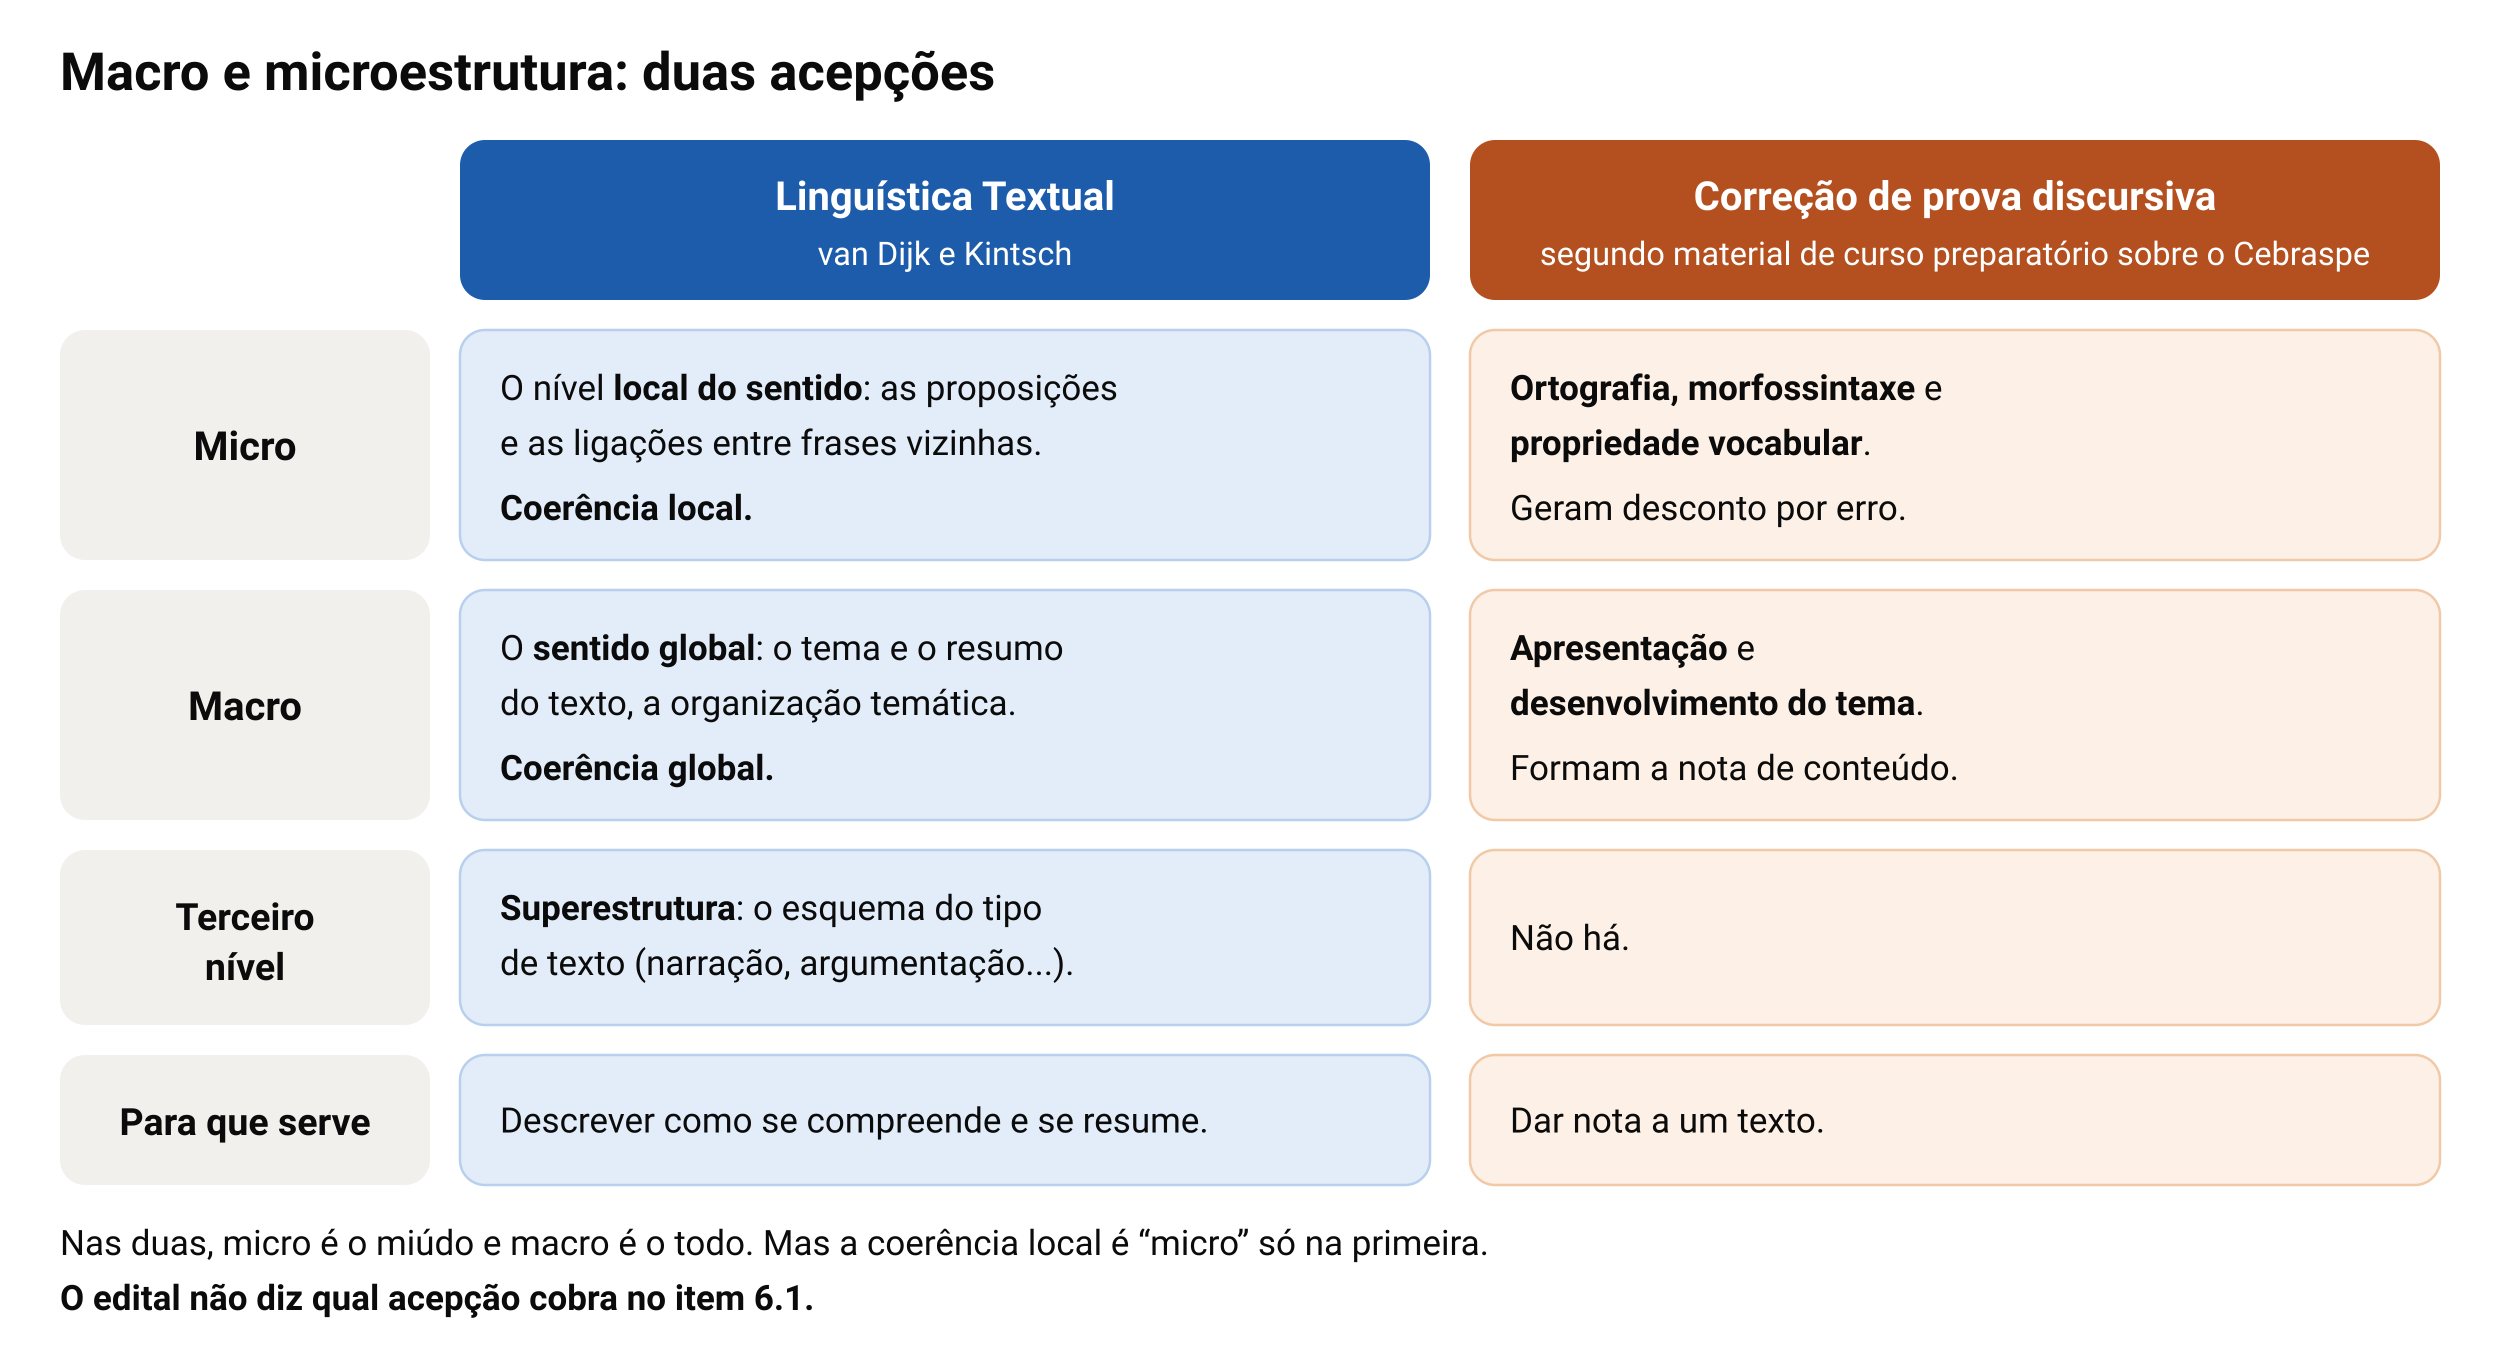
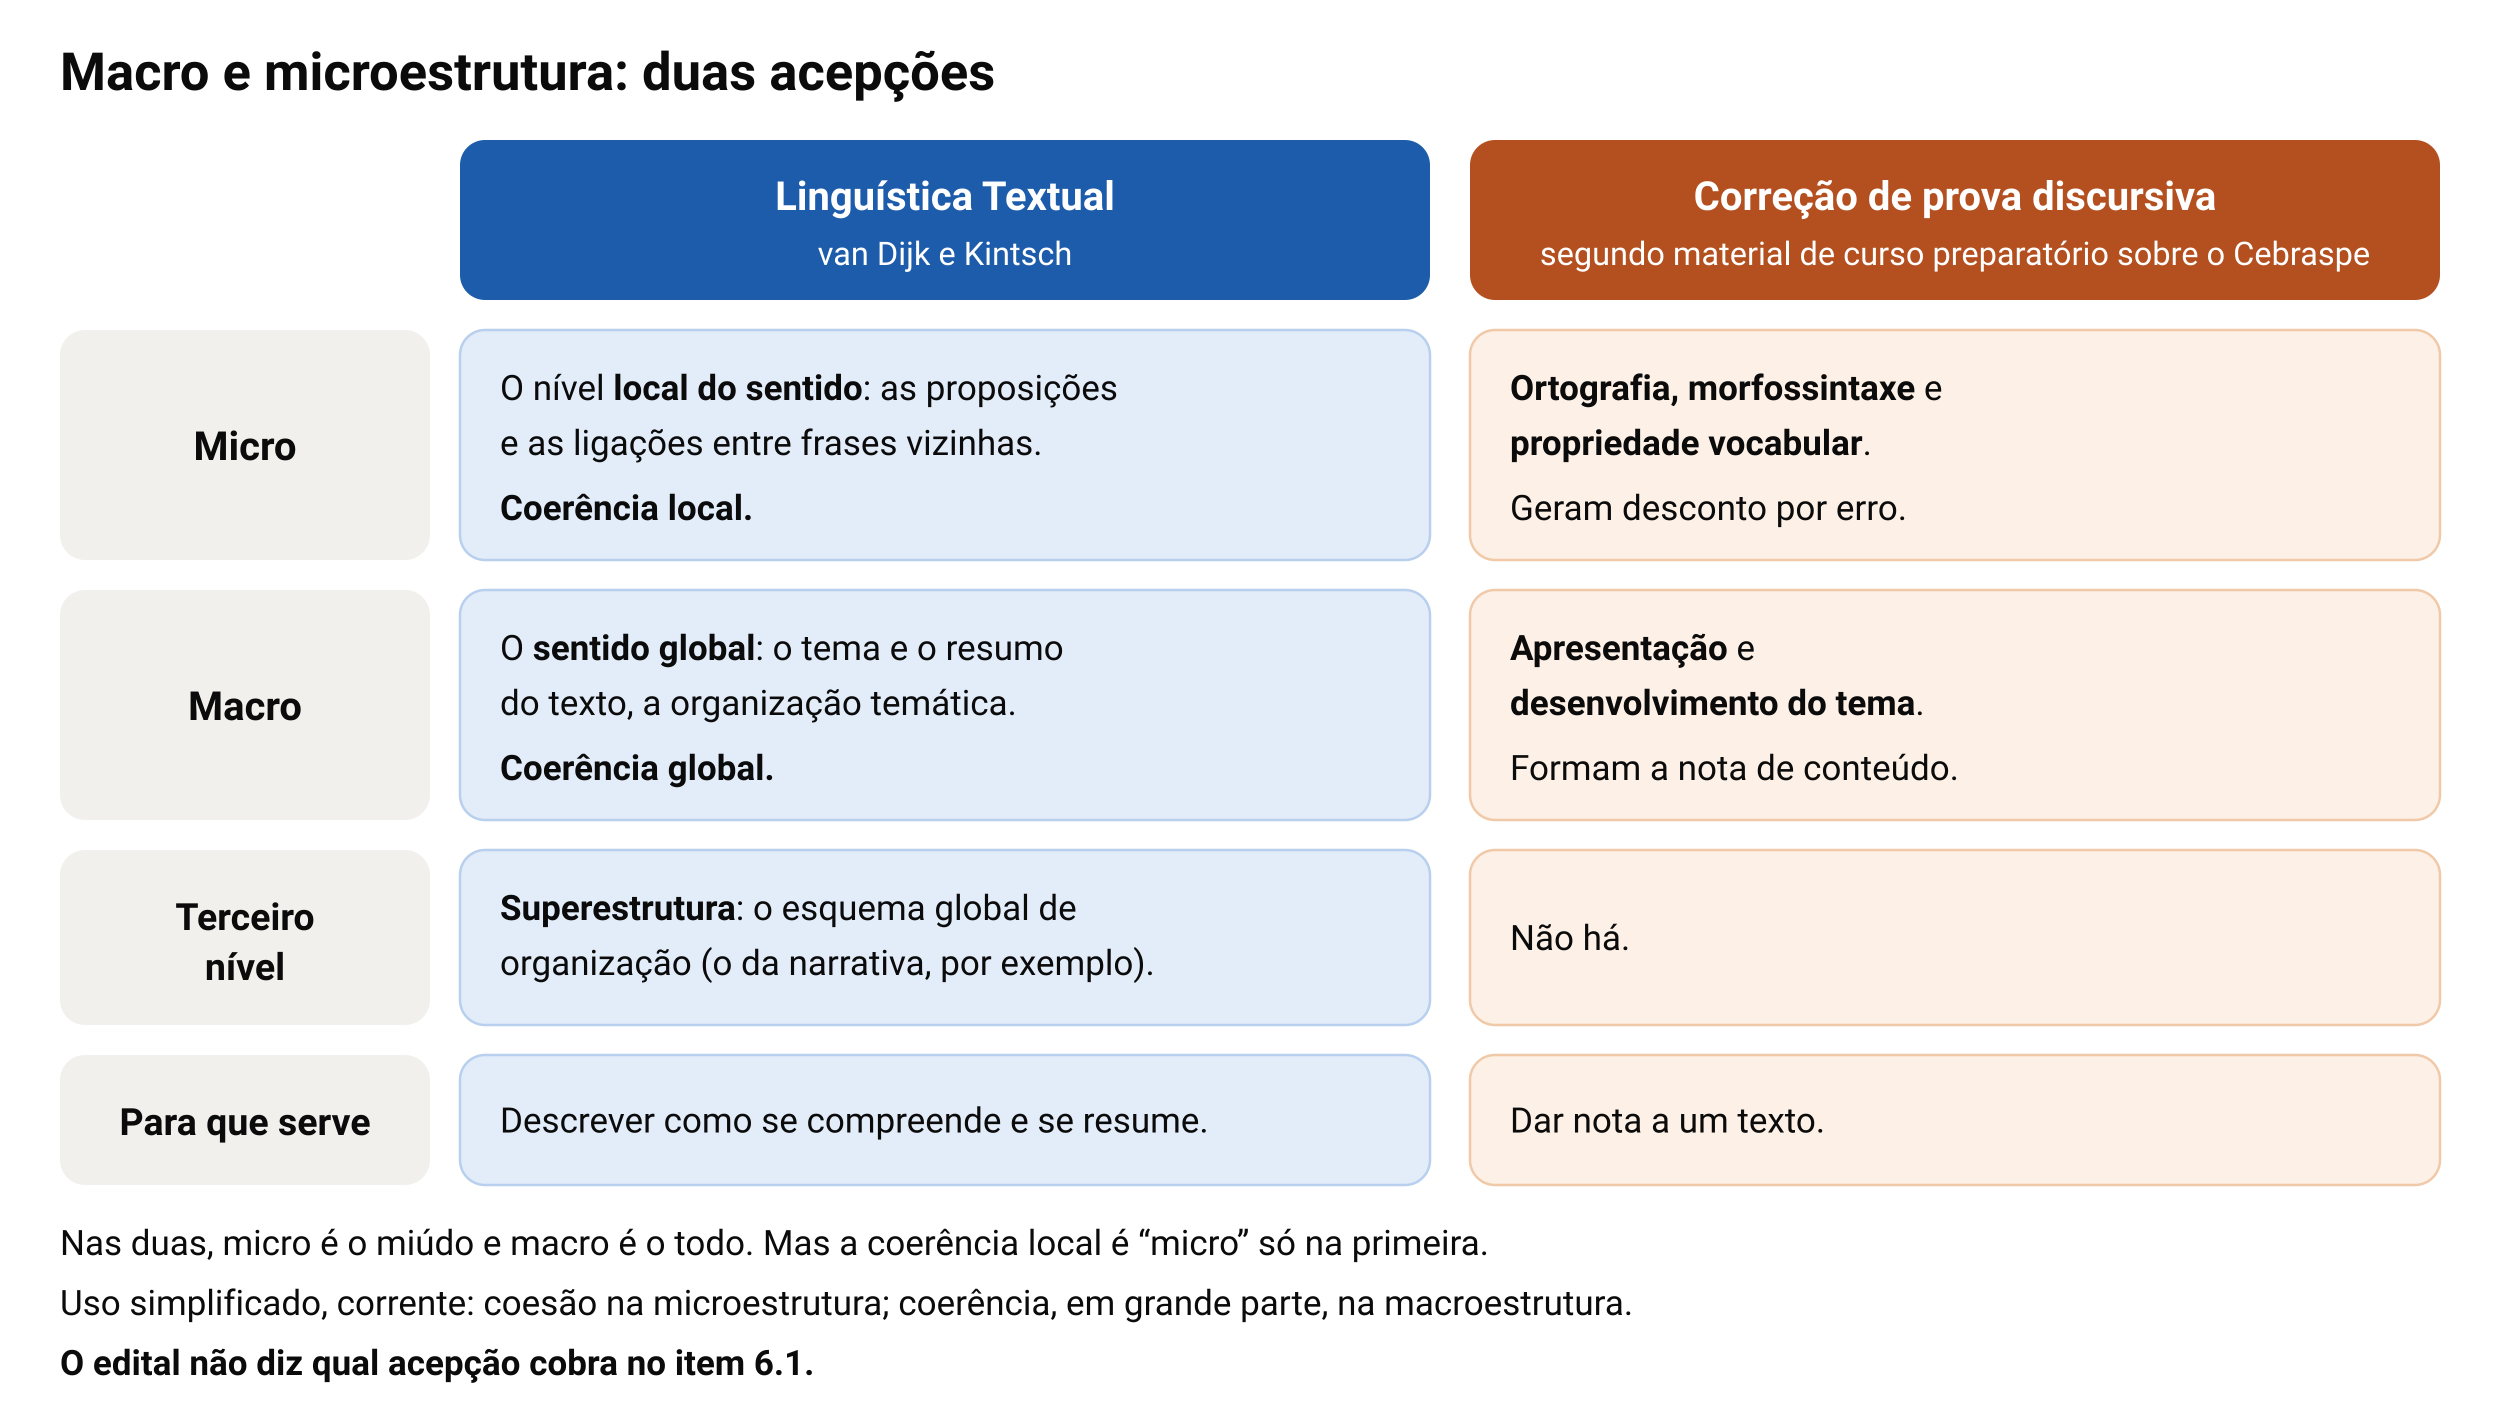
- <svg xmlns="http://www.w3.org/2000/svg" width="1000" height="540" viewBox="0 0 1000 540" font-family="system-ui, -apple-system, 'Segoe UI', Roboto, 'Helvetica Neue', Arial, sans-serif">
-   <rect width="1000" height="540" fill="#ffffff" />
+ <svg xmlns="http://www.w3.org/2000/svg" width="1000" height="566" viewBox="0 0 1000 566" font-family="system-ui, -apple-system, 'Segoe UI', Roboto, 'Helvetica Neue', Arial, sans-serif">
+   <rect width="1000" height="566" fill="#ffffff" />
  <text x="24" y="36" font-size="21" font-weight="700" fill="#0b0b0b">Macro e microestrutura: duas acepções</text>
  <rect x="184" y="56" width="388" height="64" rx="10" fill="#1c5cab" />
  <text x="378" y="84" font-size="16" font-weight="700" fill="#ffffff" text-anchor="middle">Linguística Textual</text>
  <text x="378" y="106" font-size="13" fill="#ffffff" text-anchor="middle">van Dijk e Kintsch</text>
  <rect x="588" y="56" width="388" height="64" rx="10" fill="#b4501f" />
  <text x="782" y="84" font-size="16" font-weight="700" fill="#ffffff" text-anchor="middle">Correção de prova discursiva</text>
  <text x="782" y="106" font-size="13" fill="#ffffff" text-anchor="middle">segundo material de curso preparatório sobre o Cebraspe</text>
  <rect x="24" y="132" width="148" height="92" rx="10" fill="#f1f0ec" />
  <text x="98" y="184" font-size="16" font-weight="700" fill="#0b0b0b" text-anchor="middle">Micro</text>
  <rect x="184" y="132" width="388" height="92" rx="10" fill="#e3edf9" stroke="#b8cfee" />
  <rect x="588" y="132" width="388" height="92" rx="10" fill="#fdf0e6" stroke="#f0c9a8" />
  <g font-size="14" fill="#0b0b0b">
    <text x="200" y="160">O nível <tspan font-weight="700">local do sentido</tspan>: as proposições</text>
    <text x="200" y="182">e as ligações entre frases vizinhas.</text>
    <text x="200" y="208" font-weight="700">Coerência local.</text>
    <text x="604" y="160">
      <tspan font-weight="700">Ortografia, morfossintaxe</tspan> e</text>
    <text x="604" y="182">
      <tspan font-weight="700">propriedade vocabular</tspan>.</text>
    <text x="604" y="208">Geram desconto por erro.</text>
  </g>
  <rect x="24" y="236" width="148" height="92" rx="10" fill="#f1f0ec" />
  <text x="98" y="288" font-size="16" font-weight="700" fill="#0b0b0b" text-anchor="middle">Macro</text>
  <rect x="184" y="236" width="388" height="92" rx="10" fill="#e3edf9" stroke="#b8cfee" />
  <rect x="588" y="236" width="388" height="92" rx="10" fill="#fdf0e6" stroke="#f0c9a8" />
  <g font-size="14" fill="#0b0b0b">
    <text x="200" y="264">O <tspan font-weight="700">sentido global</tspan>: o tema e o resumo</text>
    <text x="200" y="286">do texto, a organização temática.</text>
    <text x="200" y="312" font-weight="700">Coerência global.</text>
    <text x="604" y="264">
      <tspan font-weight="700">Apresentação</tspan> e</text>
    <text x="604" y="286">
      <tspan font-weight="700">desenvolvimento do tema</tspan>.</text>
    <text x="604" y="312">Formam a nota de conteúdo.</text>
  </g>
  <rect x="24" y="340" width="148" height="70" rx="10" fill="#f1f0ec" />
  <text x="98" y="372" font-size="15" font-weight="700" fill="#0b0b0b" text-anchor="middle">Terceiro</text>
  <text x="98" y="392" font-size="15" font-weight="700" fill="#0b0b0b" text-anchor="middle">nível</text>
  <rect x="184" y="340" width="388" height="70" rx="10" fill="#e3edf9" stroke="#b8cfee" />
  <rect x="588" y="340" width="388" height="70" rx="10" fill="#fdf0e6" stroke="#f0c9a8" />
  <g font-size="14" fill="#0b0b0b">
    <text x="200" y="368">
-       <tspan font-weight="700">Superestrutura</tspan>: o esquema do tipo</text>
-     <text x="200" y="390">de texto (narração, argumentação...).</text>
+       <tspan font-weight="700">Superestrutura</tspan>: o esquema global de</text>
+     <text x="200" y="390">organização (o da narrativa, por exemplo).</text>
    <text x="604" y="380">Não há.</text>
  </g>
  <rect x="24" y="422" width="148" height="52" rx="10" fill="#f1f0ec" />
  <text x="98" y="454" font-size="15" font-weight="700" fill="#0b0b0b" text-anchor="middle">Para que serve</text>
  <rect x="184" y="422" width="388" height="52" rx="10" fill="#e3edf9" stroke="#b8cfee" />
  <rect x="588" y="422" width="388" height="52" rx="10" fill="#fdf0e6" stroke="#f0c9a8" />
  <g font-size="14" fill="#0b0b0b">
    <text x="200" y="453">Descrever como se compreende e se resume.</text>
    <text x="604" y="453">Dar nota a um texto.</text>
  </g>
  <text x="24" y="502" font-size="14" fill="#0b0b0b">Nas duas, micro é o miúdo e macro é o todo. Mas a coerência local é “micro” só na primeira.</text>
-   <text x="24" y="524" font-size="14" fill="#0b0b0b" font-weight="700">O edital não diz qual acepção cobra no item 6.1.</text>
+   <text x="24" y="526" font-size="14" fill="#0b0b0b">Uso simplificado, corrente: coesão na microestrutura; coerência, em grande parte, na macroestrutura.</text>
+   <text x="24" y="550" font-size="14" fill="#0b0b0b" font-weight="700">O edital não diz qual acepção cobra no item 6.1.</text>
</svg>
